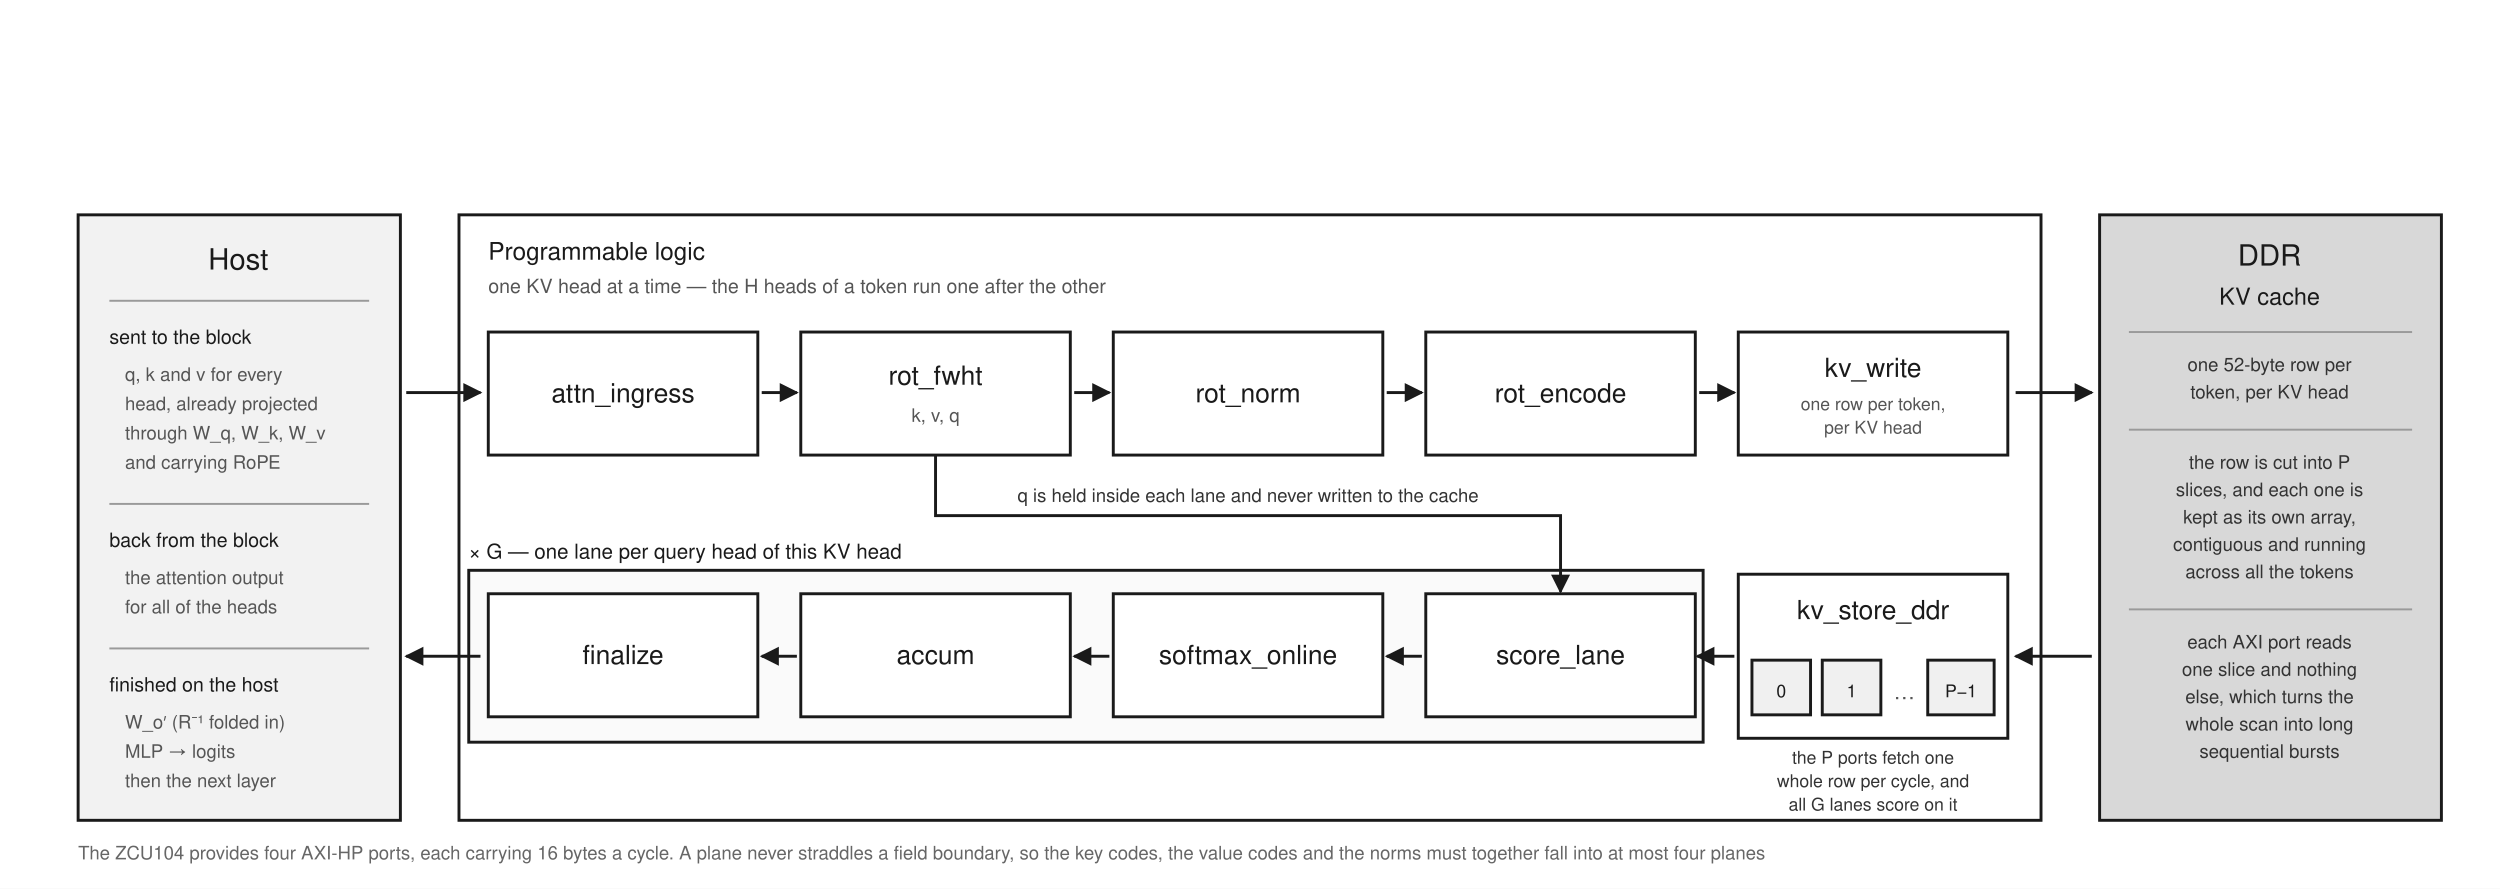
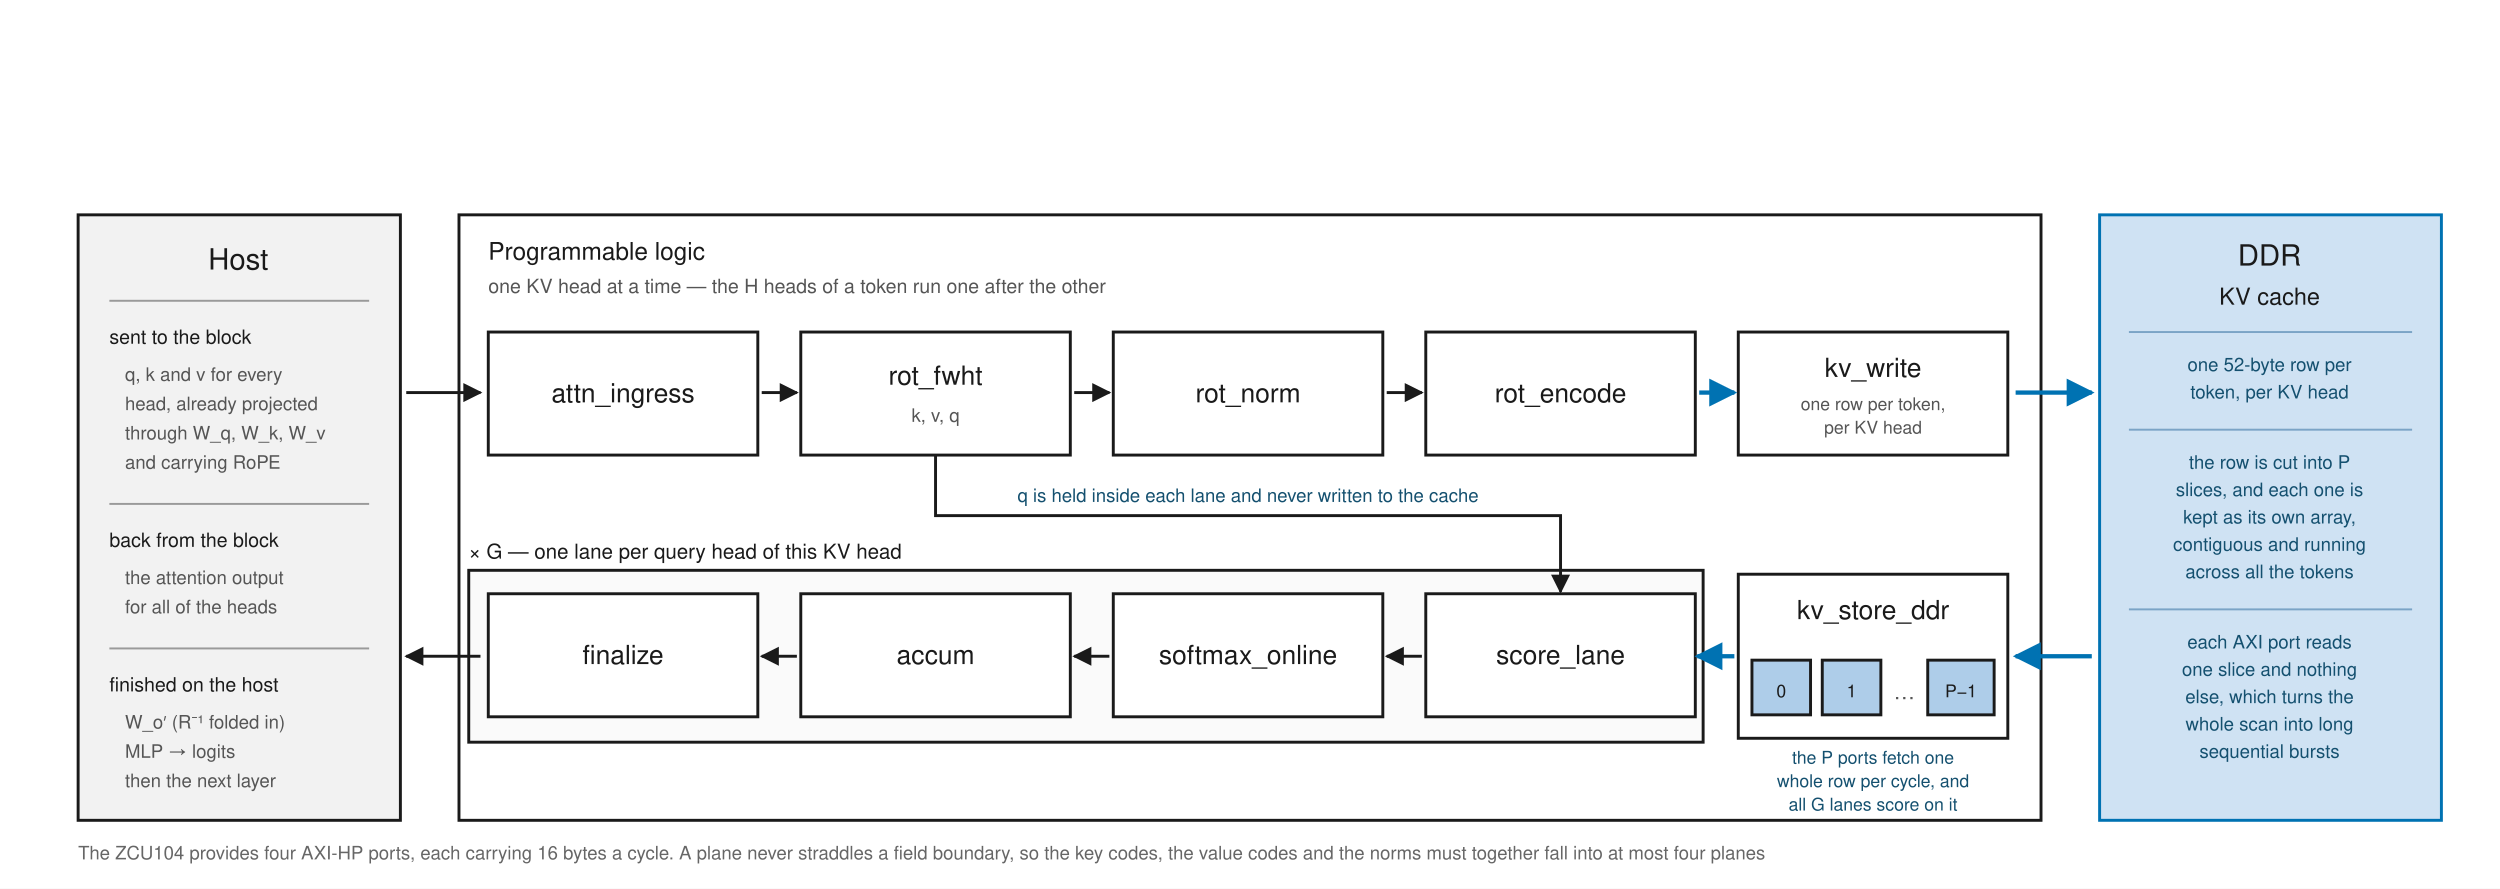
<svg xmlns="http://www.w3.org/2000/svg" viewBox="0 0 1280 455" width="1280" height="455" font-family="Helvetica Neue, Helvetica, Arial, sans-serif">
  <defs>
    <marker id="ar" viewBox="0 0 10 10" refX="9" refY="5" markerWidth="6.5" markerHeight="6.5" orient="auto-start-reverse">
      <path d="M0,0 L10,5 L0,10 z" fill="#1a1a1a" />
+     </marker>
+     <marker id="arb" viewBox="0 0 10 10" refX="9" refY="5" markerWidth="6.5" markerHeight="6.5" orient="auto-start-reverse">
+       <path d="M0,0 L10,5 L0,10 z" fill="#0072B2" />
    </marker>
  </defs>
  <rect width="1280" height="455" fill="#ffffff" />
  <g stroke="#1a1a1a" stroke-width="1.5" fill="none">
    <rect x="40" y="110" width="165" height="310" fill="#f2f2f2" />
    <rect x="235" y="110" width="810" height="310" fill="#ffffff" />
-     <rect x="1075" y="110" width="175" height="310" fill="#d8d8d8" />
+     <rect x="1075" y="110" width="175" height="310" fill="#CFE2F3" stroke="#0072B2" />
    <rect x="250" y="170" width="138" height="63" fill="#ffffff" />
    <rect x="410" y="170" width="138" height="63" fill="#ffffff" />
    <rect x="570" y="170" width="138" height="63" fill="#ffffff" />
    <rect x="730" y="170" width="138" height="63" fill="#ffffff" />
    <rect x="890" y="170" width="138" height="63" fill="#ffffff" />
    <rect x="240" y="292" width="632" height="88" fill="#fafafa" />
    <rect x="250" y="304" width="138" height="63" fill="#ffffff" />
    <rect x="410" y="304" width="138" height="63" fill="#ffffff" />
    <rect x="570" y="304" width="138" height="63" fill="#ffffff" />
    <rect x="730" y="304" width="138" height="63" fill="#ffffff" />
    <rect x="890" y="294" width="138" height="84" fill="#ffffff" />
-     <rect x="897" y="338" width="30" height="28" fill="#f0f0f0" />
-     <rect x="933" y="338" width="30" height="28" fill="#f0f0f0" />
-     <rect x="987" y="338" width="34" height="28" fill="#f0f0f0" />
+     <rect x="897" y="338" width="30" height="28" fill="#AECDE9" />
+     <rect x="933" y="338" width="30" height="28" fill="#AECDE9" />
+     <rect x="987" y="338" width="34" height="28" fill="#AECDE9" />
    <path d="M208,201 L246,201" marker-end="url(#ar)" />
    <path d="M390,201 L408,201" marker-end="url(#ar)" />
    <path d="M550,201 L568,201" marker-end="url(#ar)" />
    <path d="M710,201 L728,201" marker-end="url(#ar)" />
-     <path d="M870,201 L888,201" marker-end="url(#ar)" />
-     <path d="M1032,201 L1071,201" marker-end="url(#ar)" />
-     <path d="M1071,336 L1032,336" marker-end="url(#ar)" />
-     <path d="M888,336 L869,336" marker-end="url(#ar)" />
+     <path d="M870,201 L888,201" stroke="#0072B2" stroke-width="2.2" marker-end="url(#arb)" />
+     <path d="M1032,201 L1071,201" stroke="#0072B2" stroke-width="2.2" marker-end="url(#arb)" />
+     <path d="M1071,336 L1032,336" stroke="#0072B2" stroke-width="2.2" marker-end="url(#arb)" />
+     <path d="M888,336 L869,336" stroke="#0072B2" stroke-width="2.2" marker-end="url(#arb)" />
    <path d="M728,336 L710,336" marker-end="url(#ar)" />
    <path d="M568,336 L550,336" marker-end="url(#ar)" />
    <path d="M408,336 L390,336" marker-end="url(#ar)" />
    <path d="M246,336 L208,336" marker-end="url(#ar)" />
    <path d="M479,233 L479,264 L799,264 L799,303" marker-end="url(#ar)" />
    <g stroke="#9a9a9a" stroke-width="1">
      <path d="M56,154 L189,154" />
      <path d="M56,258 L189,258" />
      <path d="M56,332 L189,332" />
-       <path d="M1090,170 L1235,170" />
-       <path d="M1090,220 L1235,220" />
-       <path d="M1090,312 L1235,312" />
+       <path d="M1090,170 L1235,170" stroke="#7BA4C6" />
+       <path d="M1090,220 L1235,220" stroke="#7BA4C6" />
+       <path d="M1090,312 L1235,312" stroke="#7BA4C6" />
    </g>
  </g>
  <g fill="#1a1a1a" text-anchor="middle">
    <text x="122" y="138" font-size="15">Host</text>
    <text x="1162" y="136" font-size="15">DDR</text>
    <text x="1162" y="156" font-size="12">KV cache</text>
-     <text x="1162" y="190" font-size="9.5" fill="#333333">one 52-byte row per</text>
-     <text x="1162" y="204" font-size="9.5" fill="#333333">token, per KV head</text>
-     <text x="1162" y="240" font-size="9.5" fill="#333333">the row is cut into P</text>
-     <text x="1162" y="254" font-size="9.5" fill="#333333">slices, and each one is</text>
-     <text x="1162" y="268" font-size="9.5" fill="#333333">kept as its own array,</text>
-     <text x="1162" y="282" font-size="9.5" fill="#333333">contiguous and running</text>
-     <text x="1162" y="296" font-size="9.5" fill="#333333">across all the tokens</text>
-     <text x="1162" y="332" font-size="9.5" fill="#333333">each AXI port reads</text>
-     <text x="1162" y="346" font-size="9.5" fill="#333333">one slice and nothing</text>
-     <text x="1162" y="360" font-size="9.5" fill="#333333">else, which turns the</text>
-     <text x="1162" y="374" font-size="9.5" fill="#333333">whole scan into long</text>
-     <text x="1162" y="388" font-size="9.5" fill="#333333">sequential bursts</text>
+     <text x="1162" y="190" font-size="9.5" fill="#14506F">one 52-byte row per</text>
+     <text x="1162" y="204" font-size="9.5" fill="#14506F">token, per KV head</text>
+     <text x="1162" y="240" font-size="9.5" fill="#14506F">the row is cut into P</text>
+     <text x="1162" y="254" font-size="9.5" fill="#14506F">slices, and each one is</text>
+     <text x="1162" y="268" font-size="9.5" fill="#14506F">kept as its own array,</text>
+     <text x="1162" y="282" font-size="9.5" fill="#14506F">contiguous and running</text>
+     <text x="1162" y="296" font-size="9.5" fill="#14506F">across all the tokens</text>
+     <text x="1162" y="332" font-size="9.5" fill="#14506F">each AXI port reads</text>
+     <text x="1162" y="346" font-size="9.5" fill="#14506F">one slice and nothing</text>
+     <text x="1162" y="360" font-size="9.5" fill="#14506F">else, which turns the</text>
+     <text x="1162" y="374" font-size="9.5" fill="#14506F">whole scan into long</text>
+     <text x="1162" y="388" font-size="9.5" fill="#14506F">sequential bursts</text>
    <text x="319" y="206" font-size="13.5">attn_ingress</text>
    <text x="479" y="197" font-size="13.5">rot_fwht</text>
    <text x="479" y="216" font-size="9.5" fill="#555555">k, v, q</text>
    <text x="639" y="206" font-size="13.5">rot_norm</text>
    <text x="799" y="206" font-size="13.5">rot_encode</text>
    <text x="959" y="193" font-size="13.5">kv_write</text>
    <text x="959" y="210" font-size="9" fill="#555555">one row per token,</text>
    <text x="959" y="222" font-size="9" fill="#555555">per KV head</text>
    <text x="319" y="340" font-size="13.5">finalize</text>
    <text x="479" y="340" font-size="13.5">accum</text>
    <text x="639" y="340" font-size="13.5">softmax_online</text>
    <text x="799" y="340" font-size="13.5">score_lane</text>
    <text x="959" y="317" font-size="13.5">kv_store_ddr</text>
    <text x="912" y="357" font-size="9">0</text>
    <text x="948" y="357" font-size="9">1</text>
    <text x="975" y="358" font-size="11" fill="#555555">…</text>
    <text x="1004" y="357" font-size="9">P−1</text>
-     <text x="639" y="257" font-size="9.5" fill="#333333">q is held inside each lane and never written to the cache</text>
-     <text x="959" y="391" font-size="9" fill="#333333">the P ports fetch one</text>
-     <text x="959" y="403" font-size="9" fill="#333333">whole row per cycle, and</text>
-     <text x="959" y="415" font-size="9" fill="#333333">all G lanes score on it</text>
+     <text x="639" y="257" font-size="9.5" fill="#14506F">q is held inside each lane and never written to the cache</text>
+     <text x="959" y="391" font-size="9" fill="#14506F">the P ports fetch one</text>
+     <text x="959" y="403" font-size="9" fill="#14506F">whole row per cycle, and</text>
+     <text x="959" y="415" font-size="9" fill="#14506F">all G lanes score on it</text>
  </g>
  <g fill="#1a1a1a" text-anchor="start">
    <text x="250" y="133" font-size="12.5">Programmable logic</text>
    <text x="250" y="150" font-size="10" fill="#555555">one KV head at a time — the H heads of a token run one after the other</text>
    <text x="240" y="286" font-size="10.5">× G  — one lane per query head of this KV head</text>
    <text x="56" y="176" font-size="10">sent to the block</text>
    <text x="64" y="195" font-size="9.5" fill="#555555">q, k and v for every</text>
    <text x="64" y="210" font-size="9.5" fill="#555555">head, already projected</text>
    <text x="64" y="225" font-size="9.5" fill="#555555">through W_q, W_k, W_v</text>
    <text x="64" y="240" font-size="9.5" fill="#555555">and carrying RoPE</text>
    <text x="56" y="280" font-size="10">back from the block</text>
    <text x="64" y="299" font-size="9.5" fill="#555555">the attention output</text>
    <text x="64" y="314" font-size="9.5" fill="#555555">for all of the heads</text>
    <text x="56" y="354" font-size="10">finished on the host</text>
    <text x="64" y="373" font-size="9.5" fill="#555555">W_o′  (R⁻¹ folded in)</text>
    <text x="64" y="388" font-size="9.5" fill="#555555">MLP  →  logits</text>
    <text x="64" y="403" font-size="9.5" fill="#555555">then the next layer</text>
    <text x="40" y="440" font-size="9.5" fill="#666666">The ZCU104 provides four AXI-HP ports, each carrying 16 bytes a cycle. A plane never straddles a field boundary, so the key codes, the value codes and the norms must together fall into at most four planes</text>
  </g>
</svg>
